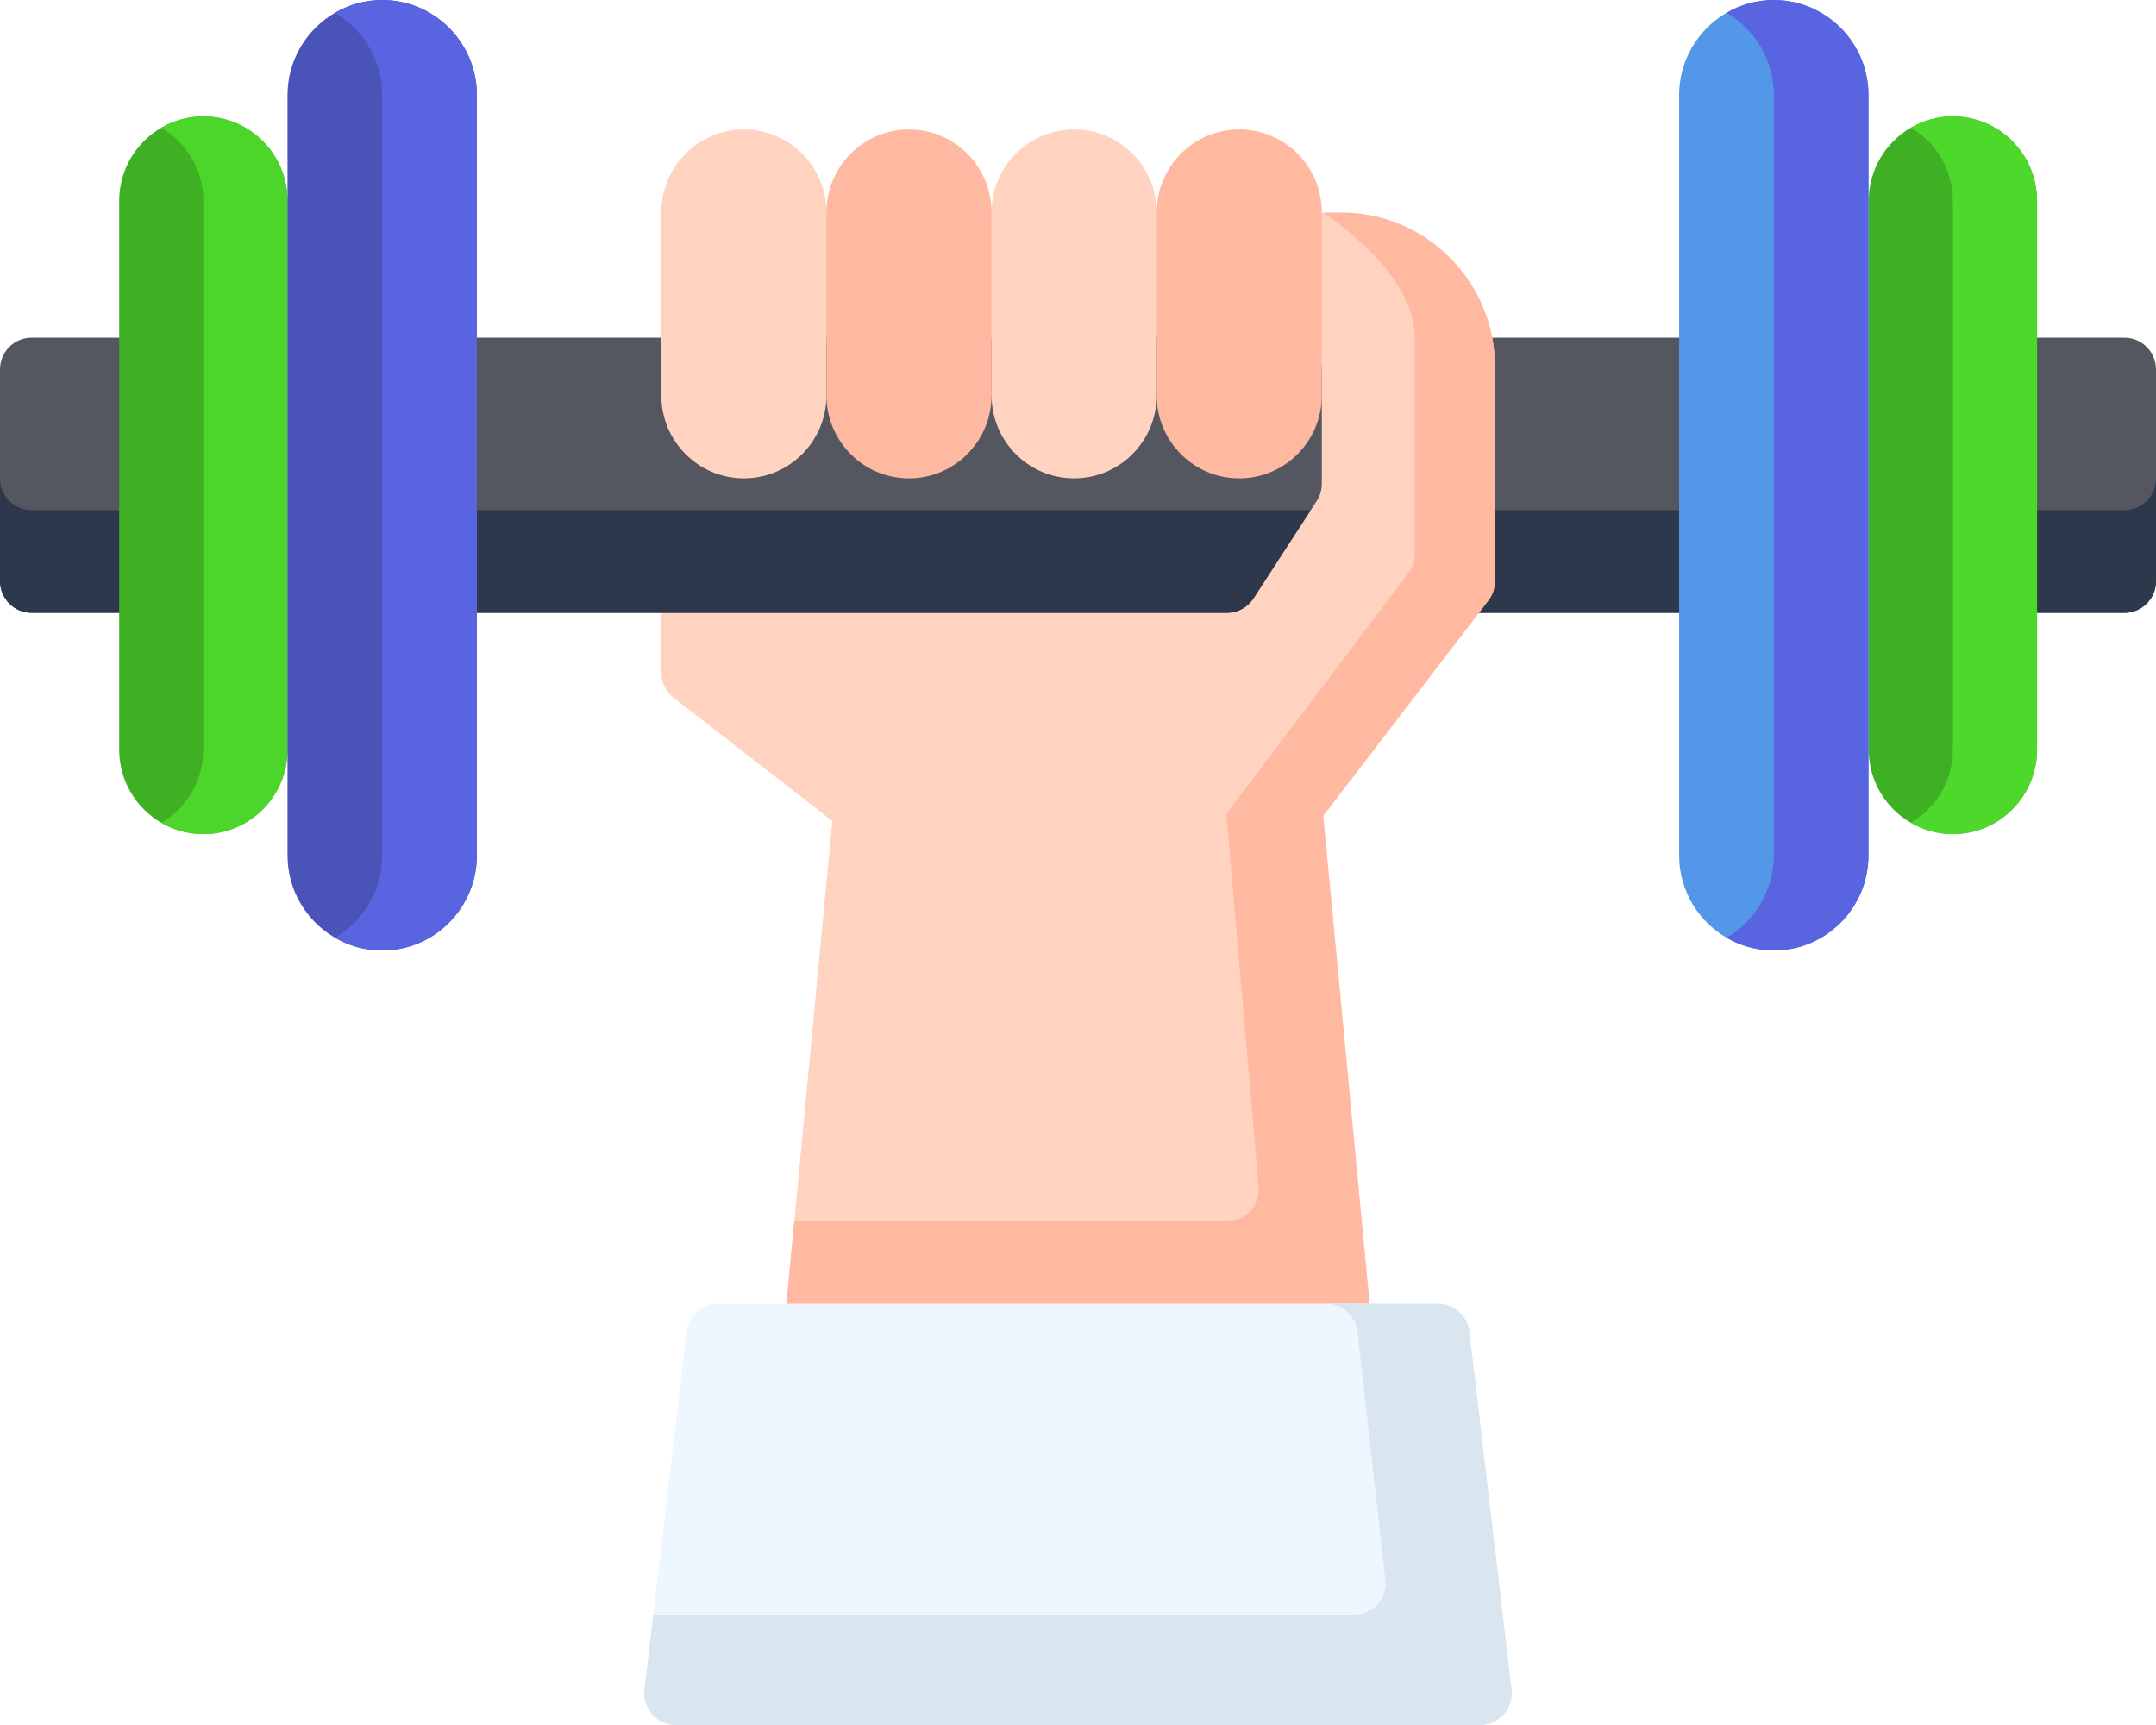
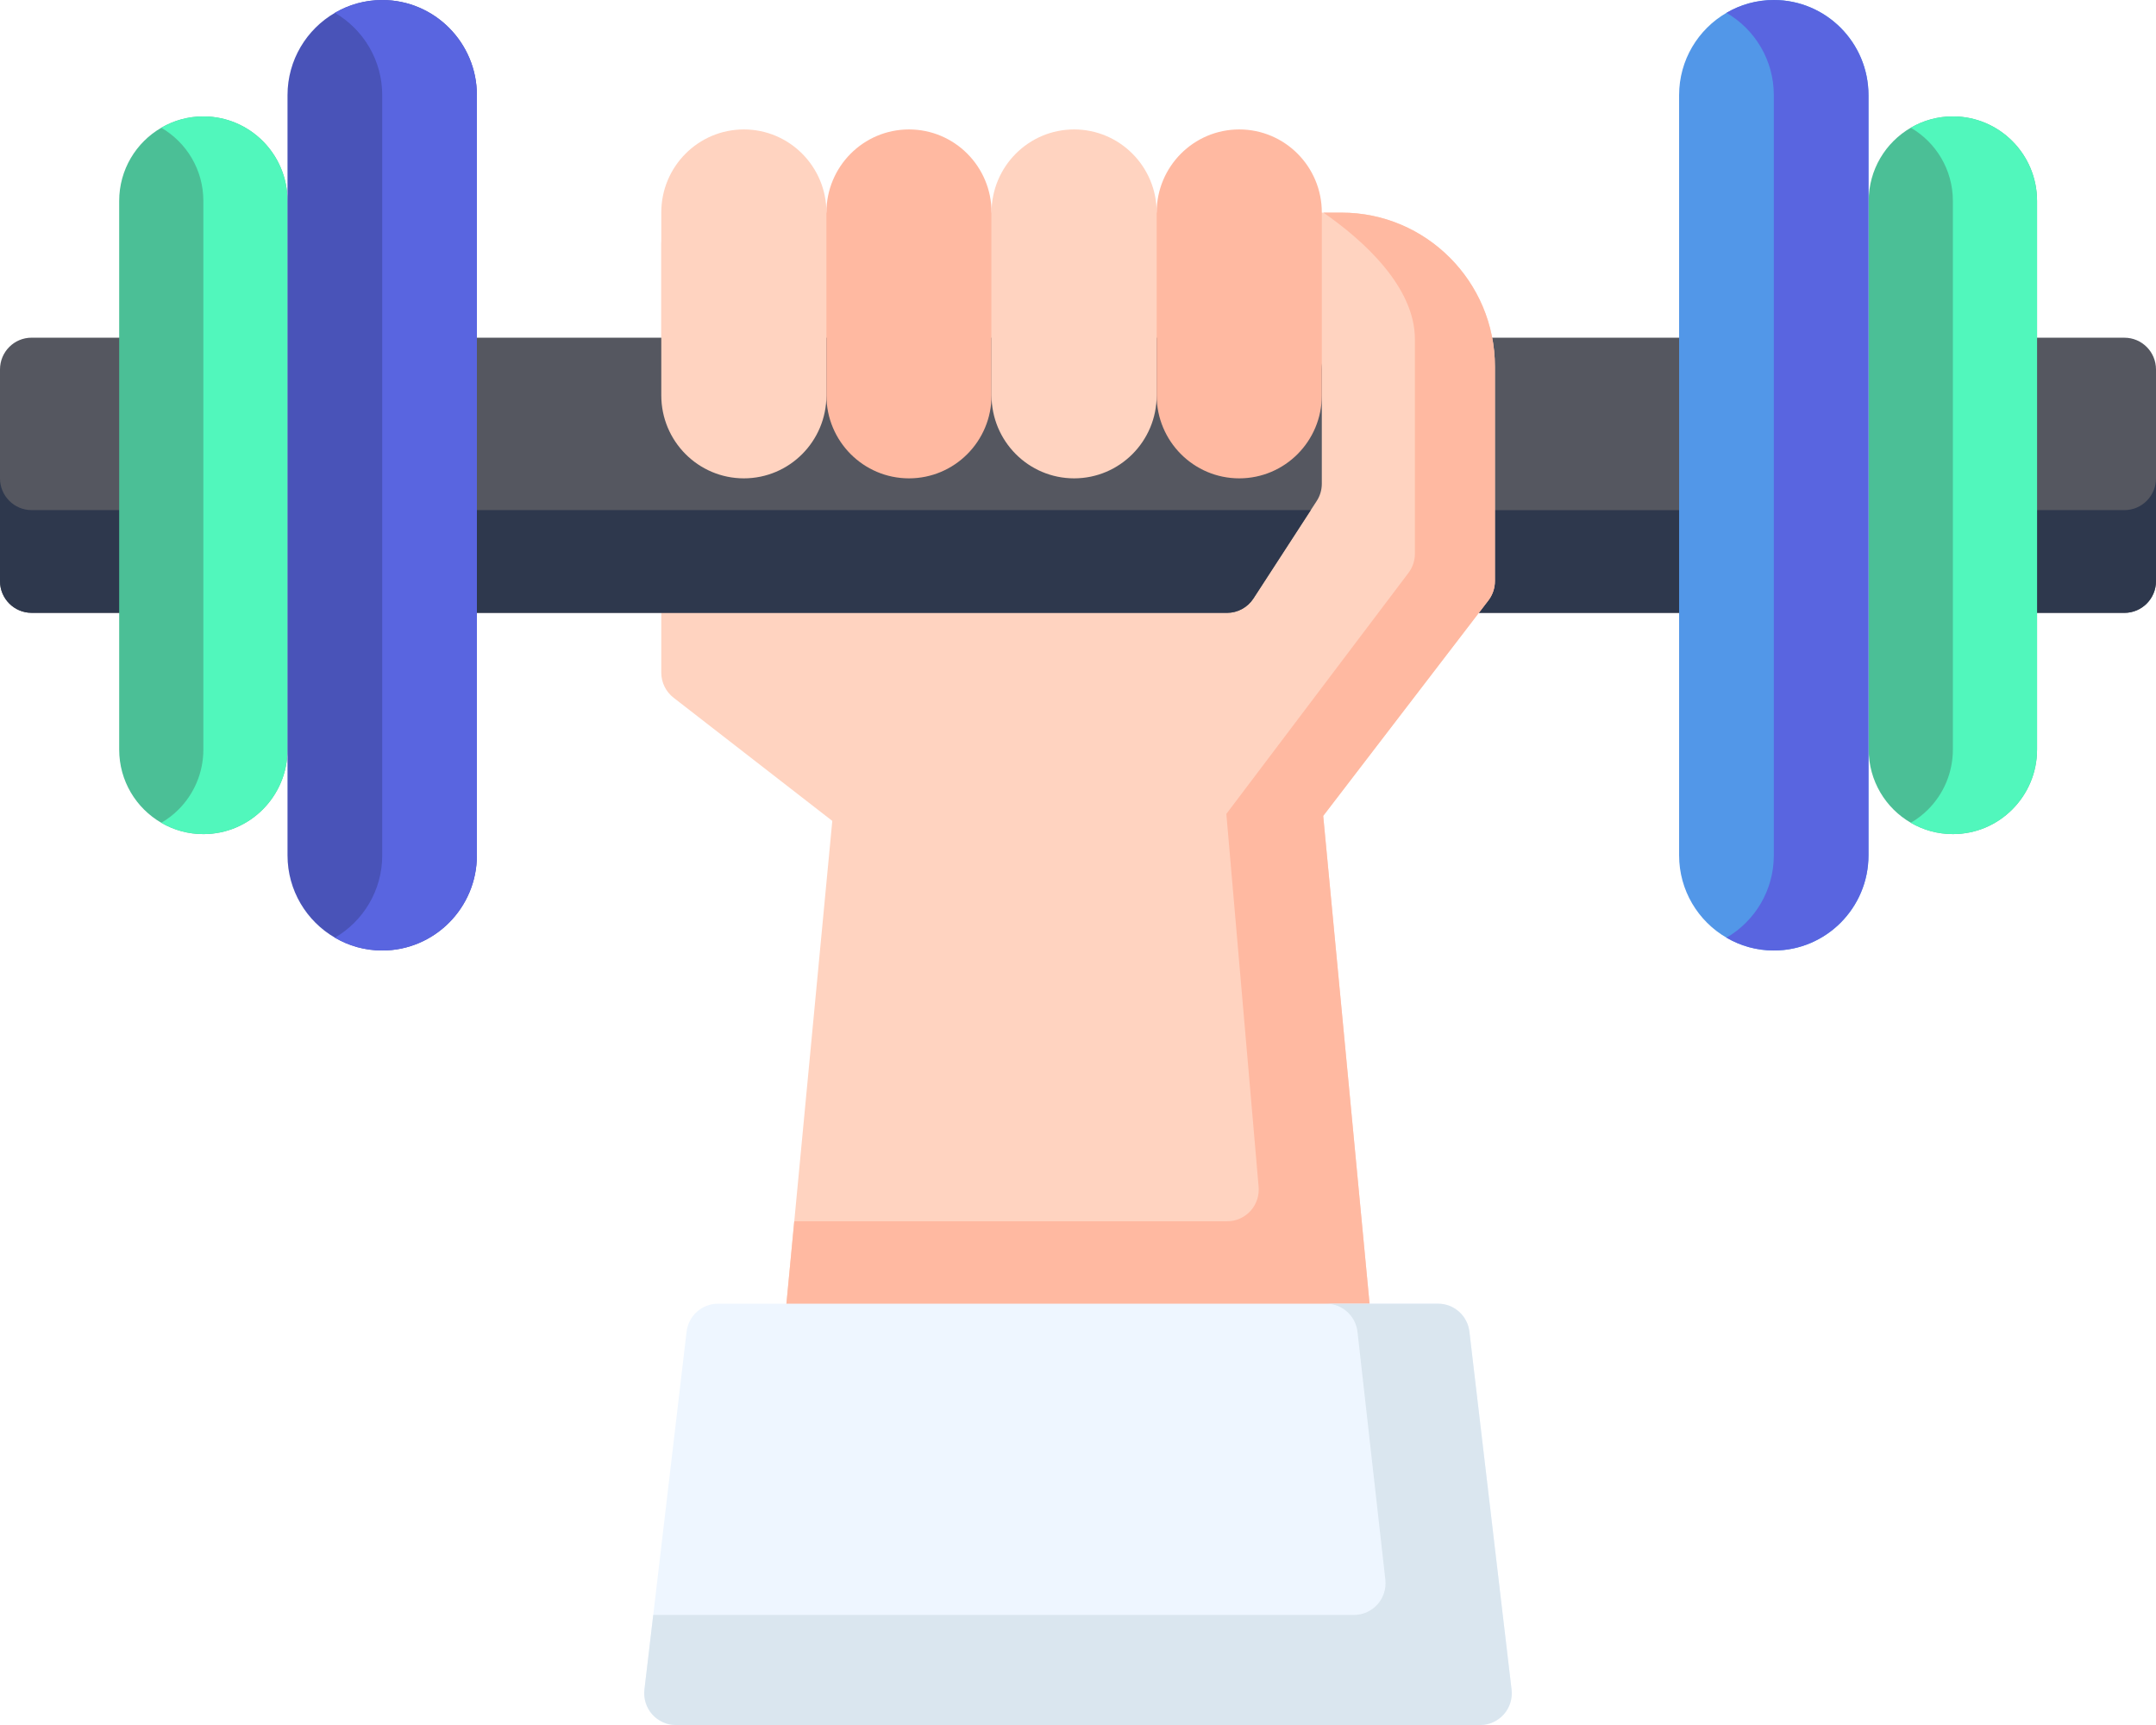
<svg xmlns="http://www.w3.org/2000/svg" width="140" height="112" viewBox="0 0 140 112" fill="none">
  <path d="M113.135 23.988V37.73C113.135 38.867 112.216 39.791 111.084 39.791H95.022C93.89 39.791 92.972 38.867 92.972 37.73V23.988C92.972 22.847 93.89 21.927 95.022 21.927H111.084C112.216 21.927 113.135 22.847 113.135 23.988Z" fill="#555760" />
  <path d="M9.79 21.925H2.051C0.918 21.925 0 22.848 0 23.986V37.728C0 38.867 0.918 39.789 2.051 39.789H9.79C10.922 39.789 11.84 38.867 11.84 37.728V23.986C11.84 22.848 10.922 21.925 9.79 21.925Z" fill="#555760" />
  <path d="M140 23.988V37.729C140 38.867 139.081 39.791 137.949 39.791H130.211C129.079 39.791 128.16 38.867 128.16 37.729V23.988C128.16 22.847 129.079 21.927 130.211 21.927H137.949C139.081 21.927 140 22.847 140 23.988Z" fill="#555760" />
  <path d="M140 31.059V37.729C140 38.867 139.081 39.791 137.949 39.791H130.211C129.079 39.791 128.16 38.867 128.16 37.729V31.059C128.16 32.197 129.079 33.12 130.211 33.12H137.949C139.081 33.12 140 32.197 140 31.059Z" fill="#2E384D" />
  <path d="M11.84 31.058V37.728C11.84 38.866 10.921 39.789 9.789 39.789H2.051C0.919 39.789 0 38.866 0 37.728V31.058C0 32.196 0.919 33.119 2.051 33.119H9.789C10.921 33.119 11.84 32.196 11.84 31.058Z" fill="#2E384D" />
  <path d="M113.135 33.121V37.73C113.135 38.868 112.216 39.791 111.084 39.791H95.022C93.89 39.791 92.972 38.868 92.972 37.73V33.121H113.135Z" fill="#2E384D" />
-   <path d="M18.671 13.05V48.665C18.671 50.182 18.058 51.554 17.069 52.549C16.081 53.544 14.714 54.157 13.205 54.157C12.21 54.157 11.277 53.89 10.473 53.42C8.838 52.474 7.739 50.699 7.739 48.665V13.05C7.739 11.016 8.838 9.241 10.473 8.295C11.277 7.825 12.21 7.559 13.205 7.559C16.224 7.559 18.671 10.016 18.671 13.05Z" fill="#3FB023" />
-   <path d="M18.671 13.05V48.665C18.671 50.182 18.058 51.554 17.069 52.548C16.081 53.543 14.714 54.156 13.205 54.156C12.21 54.156 11.277 53.89 10.473 53.42C10.889 53.181 11.269 52.886 11.605 52.548C12.592 51.554 13.205 50.182 13.205 48.665V13.05C13.205 11.016 12.106 9.243 10.473 8.295C11.277 7.825 12.21 7.558 13.205 7.558C16.224 7.558 18.671 10.015 18.671 13.05Z" fill="#4CD62B" />
-   <path d="M132.276 13.049V48.664C132.276 50.181 131.663 51.553 130.673 52.548C129.686 53.543 128.319 54.156 126.81 54.156C125.814 54.156 124.882 53.889 124.078 53.419C122.443 52.474 121.344 50.698 121.344 48.664V13.049C121.344 11.015 122.443 9.24 124.078 8.294C124.882 7.824 125.814 7.558 126.81 7.558C129.829 7.558 132.276 10.015 132.276 13.049Z" fill="#3FB023" />
-   <path d="M132.276 13.049V48.664C132.276 50.181 131.663 51.553 130.673 52.548C129.686 53.543 128.319 54.156 126.81 54.156C125.814 54.156 124.882 53.889 124.078 53.419C124.494 53.18 124.874 52.886 125.21 52.548C126.197 51.553 126.81 50.181 126.81 48.664V13.049C126.81 11.015 125.711 9.243 124.078 8.294C124.882 7.824 125.814 7.558 126.81 7.558C129.829 7.558 132.276 10.015 132.276 13.049Z" fill="#4DD82B" />
+   <path d="M18.671 13.05V48.665C18.671 50.182 18.058 51.554 17.069 52.549C16.081 53.544 14.714 54.157 13.205 54.157C12.21 54.157 11.277 53.89 10.473 53.42C8.838 52.474 7.739 50.699 7.739 48.665V13.05C7.739 11.016 8.838 9.241 10.473 8.295C11.277 7.825 12.21 7.559 13.205 7.559C16.224 7.559 18.671 10.016 18.671 13.05Z" fill="#4bbf96" />
+   <path d="M18.671 13.05V48.665C18.671 50.182 18.058 51.554 17.069 52.548C16.081 53.543 14.714 54.156 13.205 54.156C12.21 54.156 11.277 53.89 10.473 53.42C10.889 53.181 11.269 52.886 11.605 52.548C12.592 51.554 13.205 50.182 13.205 48.665V13.05C13.205 11.016 12.106 9.243 10.473 8.295C11.277 7.825 12.21 7.558 13.205 7.558C16.224 7.558 18.671 10.015 18.671 13.05Z" fill="#51f7bc" />
+   <path d="M132.276 13.049V48.664C132.276 50.181 131.663 51.553 130.673 52.548C129.686 53.543 128.319 54.156 126.81 54.156C125.814 54.156 124.882 53.889 124.078 53.419C122.443 52.474 121.344 50.698 121.344 48.664V13.049C121.344 11.015 122.443 9.24 124.078 8.294C124.882 7.824 125.814 7.558 126.81 7.558C129.829 7.558 132.276 10.015 132.276 13.049Z" fill="#4bbf96" />
+   <path d="M132.276 13.049V48.664C132.276 50.181 131.663 51.553 130.673 52.548C129.686 53.543 128.319 54.156 126.81 54.156C125.814 54.156 124.882 53.889 124.078 53.419C124.494 53.18 124.874 52.886 125.21 52.548C126.197 51.553 126.81 50.181 126.81 48.664V13.049C126.81 11.015 125.711 9.243 124.078 8.294C124.882 7.824 125.814 7.558 126.81 7.558C129.829 7.558 132.276 10.015 132.276 13.049Z" fill="#51f7bc" />
  <path d="M97.073 23.806V37.73C97.073 38.183 96.922 38.625 96.646 38.986L85.922 52.974L89.11 86.512C89.165 87.089 88.974 87.664 88.585 88.095C88.197 88.524 87.647 88.769 87.068 88.769H52.932C52.352 88.769 51.803 88.524 51.414 88.095C51.026 87.664 50.835 87.089 50.889 86.512L51.472 80.394L51.576 79.295L54.045 53.299L43.739 45.301C43.236 44.911 42.94 44.309 42.94 43.671V15.867C42.94 14.729 43.859 13.805 44.991 13.805H87.117C92.605 13.805 97.073 18.291 97.073 23.806Z" fill="#FFD3C0" />
  <path d="M97.073 23.806V37.73C97.073 38.183 96.922 38.625 96.646 38.986L85.922 52.974L89.11 86.512C89.165 87.089 88.974 87.664 88.585 88.095C88.197 88.524 87.647 88.769 87.068 88.769H52.932C52.352 88.769 51.802 88.524 51.414 88.095C51.026 87.664 50.834 87.089 50.889 86.512L51.471 80.394L51.575 79.295H79.685C80.264 79.295 80.814 79.05 81.202 78.622C81.591 78.19 81.782 77.616 81.727 77.039L79.633 52.845L91.451 37.207C91.727 36.847 91.877 36.405 91.877 35.949V22.028C91.877 18.623 88.536 15.611 85.941 13.805H87.117C92.605 13.805 97.073 18.291 97.073 23.806Z" fill="#FFB9A1" />
  <path d="M85.832 23.988V31.408C85.832 31.807 85.717 32.2 85.498 32.532L85.115 33.121L81.394 38.854C81.016 39.439 80.368 39.791 79.677 39.791H28.916C27.784 39.791 26.865 38.867 26.865 37.73V23.988C26.865 23.436 27.084 22.908 27.474 22.52C27.863 22.133 28.396 21.918 28.94 21.927H83.803C84.927 21.938 85.832 22.858 85.832 23.988Z" fill="#555760" />
  <path d="M26.865 33.12H85.115L81.394 38.853C81.016 39.439 80.368 39.791 79.677 39.791H28.916C27.784 39.791 26.865 38.867 26.865 37.729V33.12Z" fill="#2E384D" />
  <path d="M30.967 6.179V55.536C30.967 58.944 28.211 61.714 24.82 61.714C23.702 61.714 22.652 61.412 21.747 60.881C19.909 59.815 18.67 57.82 18.67 55.536V6.179C18.67 3.895 19.909 1.9 21.747 0.833C22.652 0.303 23.702 0.001 24.82 0.001C28.211 0.001 30.967 2.771 30.967 6.179Z" fill="#4953B8" />
  <path d="M30.967 6.179V55.536C30.967 58.944 28.211 61.714 24.82 61.714C23.702 61.714 22.652 61.412 21.747 60.881C23.581 59.815 24.82 57.817 24.82 55.536V6.179C24.82 3.898 23.581 1.9 21.747 0.833C22.652 0.303 23.702 0.001 24.82 0.001C28.211 0.001 30.967 2.771 30.967 6.179Z" fill="#5965E0" />
  <path d="M121.33 6.178V55.535C121.33 58.943 118.573 61.714 115.183 61.714C114.064 61.714 113.014 61.411 112.109 60.881C110.272 59.814 109.033 57.819 109.033 55.535V6.178C109.033 3.894 110.272 1.899 112.109 0.833C113.014 0.302 114.064 0 115.183 0C118.573 0 121.33 2.77 121.33 6.178Z" fill="#5297E8" />
  <path d="M121.33 6.178V55.535C121.33 58.943 118.574 61.714 115.183 61.714C114.065 61.714 113.015 61.411 112.11 60.881C113.945 59.814 115.183 57.816 115.183 55.535V6.178C115.183 3.897 113.945 1.899 112.11 0.833C113.015 0.302 114.065 0 115.183 0C118.574 0 121.33 2.77 121.33 6.178Z" fill="#5965E0" />
  <path d="M48.303 8.404C45.342 8.404 42.941 10.816 42.941 13.792V25.67C42.941 28.646 45.342 31.058 48.303 31.058C51.264 31.058 53.664 28.646 53.664 25.67V13.792C53.664 10.816 51.264 8.404 48.303 8.404Z" fill="#FFD3C0" />
  <path d="M59.025 8.404C56.064 8.404 53.664 10.816 53.664 13.792V25.67C53.664 28.646 56.064 31.058 59.025 31.058C61.986 31.058 64.386 28.646 64.386 25.67V13.792C64.386 10.816 61.986 8.404 59.025 8.404Z" fill="#FFB9A1" />
  <path d="M69.748 8.404C66.787 8.404 64.386 10.816 64.386 13.792V25.67C64.386 28.646 66.787 31.058 69.748 31.058C72.709 31.058 75.109 28.646 75.109 25.67V13.792C75.109 10.816 72.709 8.404 69.748 8.404Z" fill="#FFD3C0" />
  <path d="M80.471 8.404C77.51 8.404 75.109 10.816 75.109 13.792V25.67C75.109 28.646 77.51 31.058 80.471 31.058C83.432 31.058 85.832 28.646 85.832 25.67V13.792C85.832 10.816 83.431 8.404 80.471 8.404Z" fill="#FFB9A1" />
  <path d="M97.65 111.307C97.259 111.747 96.701 112 96.116 112H43.884C43.299 112 42.741 111.747 42.35 111.307C41.962 110.868 41.779 110.282 41.847 109.697L42.419 104.854L44.584 86.465C44.705 85.429 45.58 84.646 46.621 84.646H93.379C94.421 84.646 95.296 85.429 95.416 86.465L98.153 109.697C98.222 110.282 98.038 110.868 97.65 111.307Z" fill="#EEF6FF" />
  <path d="M97.65 111.307C97.259 111.747 96.701 112 96.116 112H43.884C43.299 112 42.741 111.747 42.35 111.307C41.962 110.868 41.779 110.282 41.847 109.697L42.419 104.854H87.921C88.507 104.854 89.064 104.602 89.453 104.162C89.844 103.722 90.024 103.137 89.956 102.551L88.148 86.465C88.025 85.429 87.15 84.646 86.111 84.646H93.379C94.421 84.646 95.296 85.429 95.416 86.465L98.153 109.697C98.222 110.282 98.038 110.868 97.65 111.307Z" fill="#DAE6EF" />
</svg>
